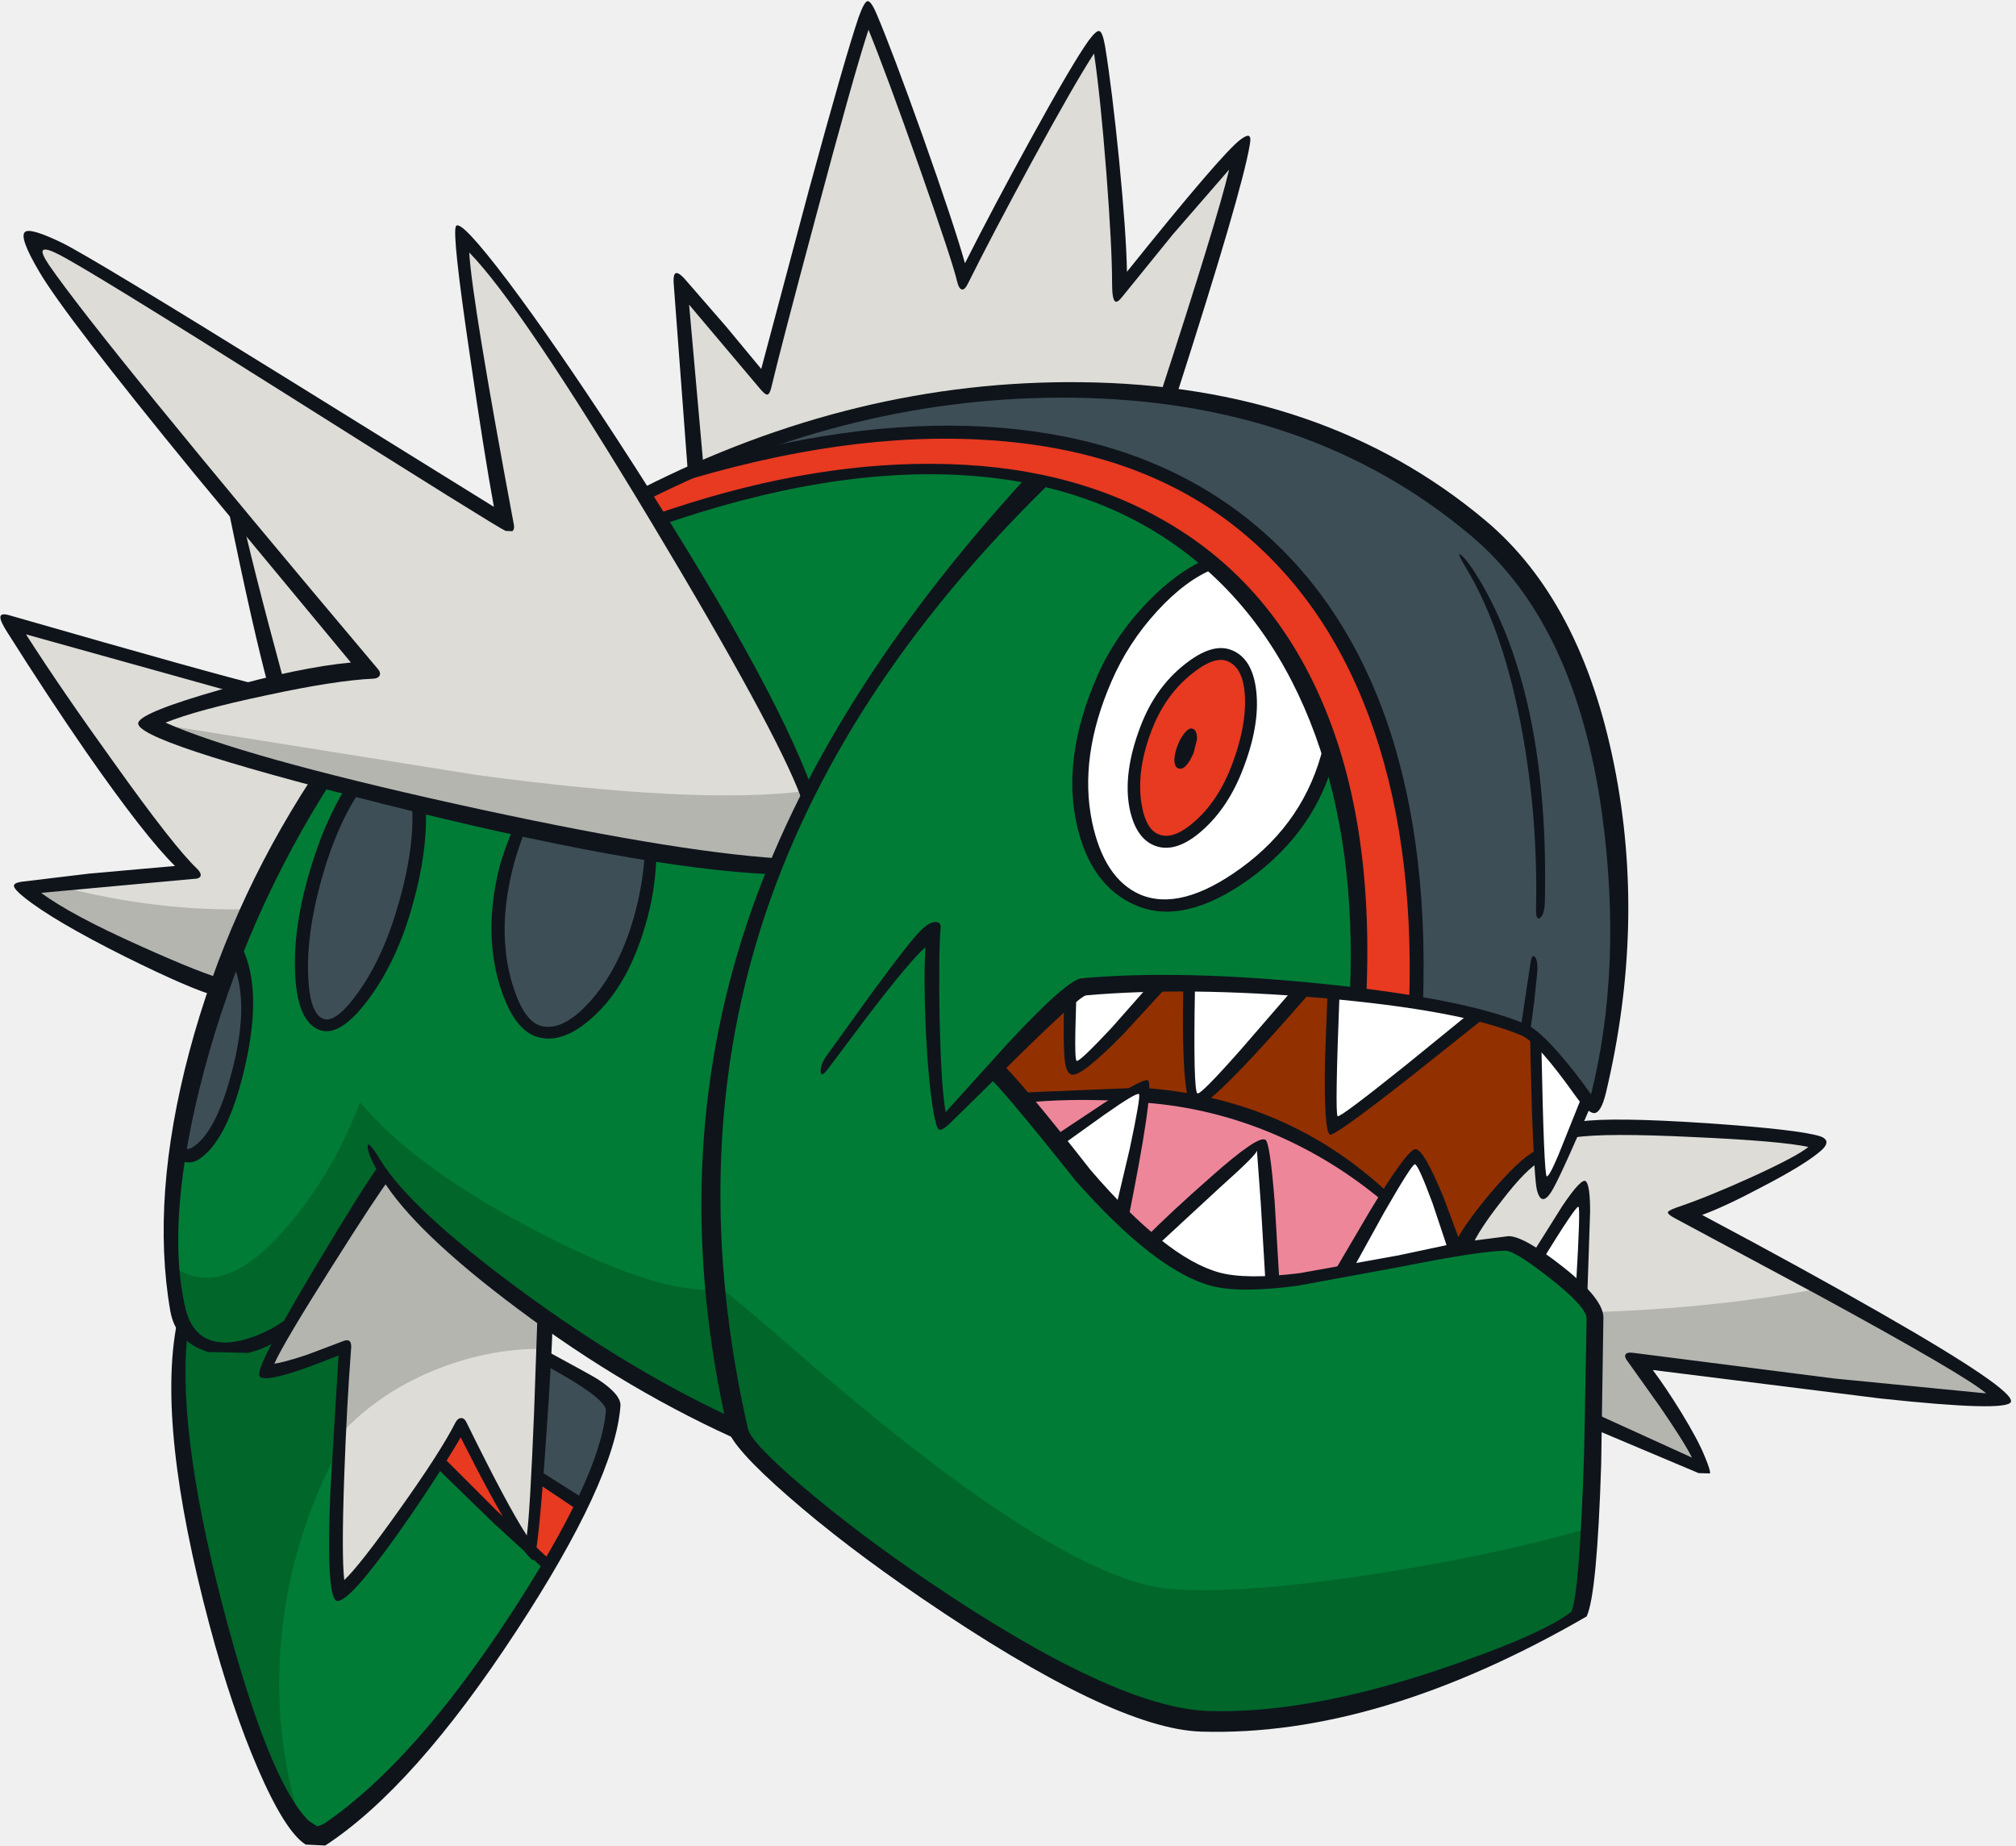
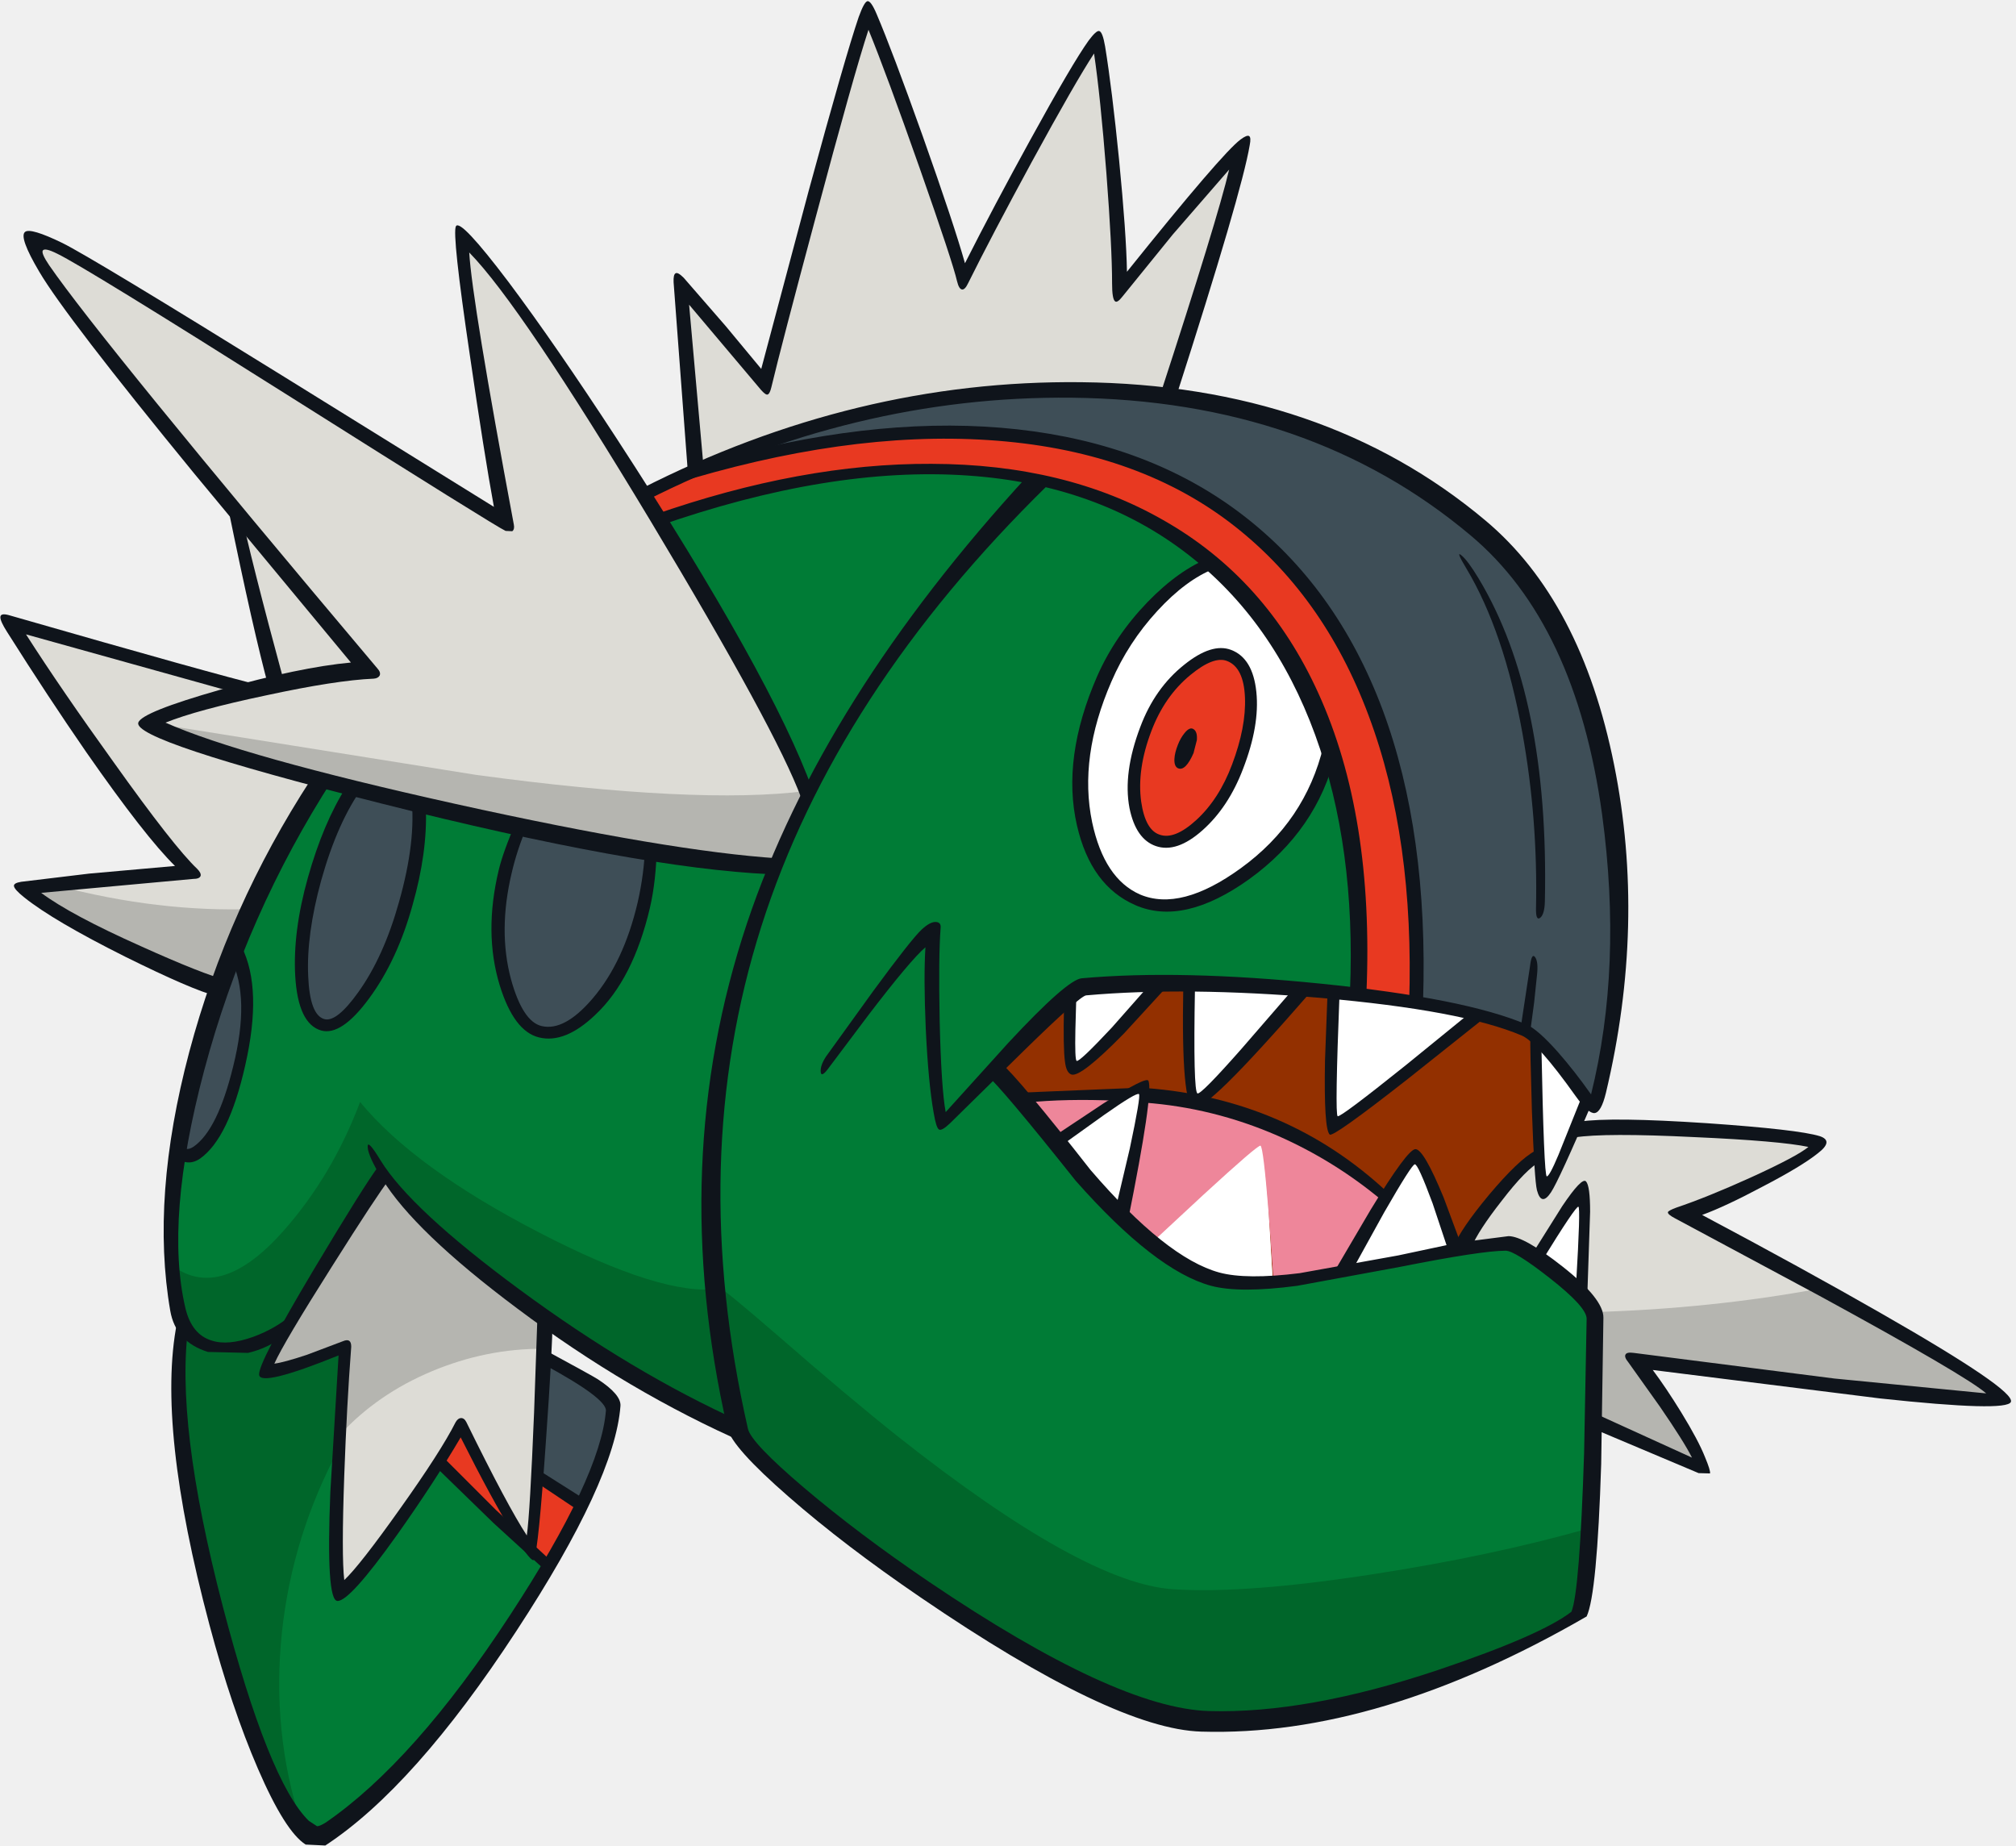
<svg xmlns="http://www.w3.org/2000/svg" version="1.1" width="319px" height="292px" viewBox="0.0 -0.15 318.5 291.65">
  <g>
    <path fill="#dddcd6" d="M237.9 196.6 L230.9 197.35 Q231.75 194.35 235.85 189.35 239.95 184.25 243.2 182.3 243.55 188.0 243.85 187.95 244.9 187.7 248.7 178.05 254.8 177.5 269.4 178.5 283.45 179.45 286.6 180.4 289.15 181.1 279.55 185.65 271.75 189.35 265.15 191.65 L293.25 206.65 Q316.1 219.2 315.45 220.8 315.1 221.7 290.6 218.8 L258.0 214.6 264.9 224.4 Q270.1 232.35 268.3 231.65 L251.5 224.05 251.85 206.75 Q251.85 206.05 245.85 201.4 239.65 196.6 237.9 196.6" />
    <path fill="#007c36" d="M127.7 125.55 Q125.45 120.0 118.6 107.65 112.1 95.85 103.8 82.1 138.5 70.0 164.7 76.1 140.5 99.7 127.7 125.55" />
    <path fill="#ffffff" d="M181.85 96.15 Q186.35 91.15 190.95 89.15 203.95 100.45 209.75 119.0 206.75 129.75 197.25 137.45 187.4 145.4 179.75 142.1 173.1 139.25 171.3 129.85 169.35 119.55 174.7 107.25 177.35 101.15 181.85 96.15" />
    <path fill="#3e4e57" d="M56.15 124.35 L65.95 126.75 Q66.45 133.55 63.9 142.75 61.45 151.4 57.35 157.2 53.5 162.55 50.95 161.85 48.05 161.05 47.7 154.3 47.35 147.5 49.8 138.8 52.35 129.95 56.15 124.35" />
    <path fill="#3e4e57" d="M79.85 155.1 Q77.65 147.15 79.9 137.65 80.8 133.85 82.25 130.4 L102.8 134.4 Q102.55 138.55 101.6 142.8 99.2 152.85 94.15 158.65 89.5 163.9 85.35 162.95 81.8 162.15 79.85 155.1" />
    <path fill="#3e4e57" d="M35.0 155.6 L37.3 149.6 Q40.65 157.8 36.45 171.35 34.7 176.9 32.45 180.05 30.05 183.4 28.15 182.35 30.0 169.35 35.0 155.6" />
    <path fill="#3e4e57" d="M91.85 237.35 L84.95 232.85 85.75 214.15 Q89.8 216.35 92.55 218.35 96.75 221.4 96.6 222.95 96.25 228.1 91.85 237.35" />
    <path fill="#007c36" d="M164.7 76.1 Q180.0 79.65 190.95 89.15 186.35 91.15 181.85 96.15 177.35 101.15 174.7 107.25 169.35 119.55 171.3 129.85 173.1 139.25 179.75 142.1 187.4 145.4 197.25 137.45 206.75 129.75 209.75 119.0 215.05 135.55 214.25 157.2 L195.4 155.5 Q176.4 154.25 171.5 156.3 169.4 157.2 164.85 161.4 L157.55 168.65 Q158.7 169.65 170.3 184.8 183.25 199.9 192.4 201.95 197.95 203.15 216.55 200.1 L237.9 196.6 Q240.85 196.55 246.25 201.4 251.5 206.05 251.65 208.35 250.85 251.3 249.05 255.2 244.8 258.9 227.85 264.6 206.85 271.7 190.95 271.25 176.25 270.8 146.4 250.65 134.95 242.9 126.3 235.5 117.8 228.3 117.25 225.95 L117.2 225.65 Q106.45 178.05 122.55 137.1 124.7 131.65 127.7 125.55 140.5 99.7 164.7 76.1" />
    <path fill="#dddcd6" d="M60.55 185.55 Q63.8 189.9 70.55 195.75 77.3 201.6 85.85 207.6 85.25 243.35 83.7 243.9 83.1 244.1 79.65 238.05 76.25 232.15 72.8 225.05 55.3 251.15 53.8 251.05 52.9 251.0 53.35 236.05 53.7 223.2 54.5 212.7 L48.05 215.1 Q42.9 216.8 42.1 216.25 41.5 215.85 49.3 203.15 56.45 191.4 60.55 185.55" />
    <path fill="#007c36" d="M51.1 123.0 L56.15 124.35 Q52.35 129.95 49.8 138.8 47.35 147.5 47.7 154.3 48.05 161.05 50.95 161.85 53.5 162.55 57.35 157.2 61.45 151.4 63.9 142.75 66.45 133.55 65.95 126.75 L82.25 130.4 Q80.8 133.85 79.9 137.65 77.65 147.15 79.85 155.1 81.8 162.15 85.35 162.95 89.5 163.9 94.15 158.65 99.2 152.85 101.6 142.8 102.55 138.55 102.8 134.4 L122.55 137.1 Q106.45 178.05 117.2 225.65 102.2 219.0 85.7 207.6 67.85 195.3 60.55 185.55 L53.9 195.7 Q48.95 203.55 45.75 209.05 39.65 213.65 34.35 212.65 29.5 211.7 28.35 206.9 26.0 196.9 28.15 182.35 30.05 183.4 32.45 180.05 34.7 176.9 36.45 171.35 40.65 157.8 37.3 149.6 42.95 135.65 51.1 123.0" />
    <path fill="#007c36" d="M69.3 230.9 L77.75 238.95 86.75 247.05 Q79.35 259.9 70.05 271.15 59.85 283.55 51.1 289.25 48.5 290.95 43.85 282.55 39.35 274.5 35.25 261.3 30.85 247.2 29.05 234.0 27.0 218.85 29.1 209.1 31.2 213.2 36.35 212.9 41.05 212.6 45.75 209.05 41.7 216.0 42.1 216.25 42.9 216.8 48.05 215.1 L54.5 212.7 Q53.7 223.2 53.35 236.05 52.9 251.0 53.8 251.05 54.85 251.1 60.15 244.1 64.85 237.85 69.3 230.9" />
    <path fill="#dddcd6" d="M6.9 42.35 Q4.95 39.45 5.7 38.6 6.45 37.75 9.4 39.15 17.05 42.9 47.0 61.85 76.35 80.4 79.65 81.9 77.4 69.5 75.9 60.35 72.95 42.8 73.05 37.65 79.5 42.3 100.85 76.95 121.6 110.75 127.7 125.55 124.7 131.65 122.55 137.1 105.4 135.75 72.65 128.55 36.3 120.6 23.95 114.1 27.95 111.6 41.15 108.9 52.9 106.5 58.95 106.25 L34.35 76.45 Q9.55 46.2 6.9 42.35" />
    <path fill="#933000" d="M187.85 155.7 L187.85 165.7 Q188.0 173.9 188.85 174.05 189.5 174.2 196.1 166.95 L205.55 156.45 210.8 156.85 210.4 168.7 Q210.2 177.6 210.7 177.65 211.55 177.7 220.45 170.65 L233.3 160.3 Q238.3 161.55 240.8 162.7 L242.7 164.05 Q242.6 172.2 243.2 182.3 239.95 184.25 235.85 189.35 231.75 194.35 230.9 197.35 L229.85 197.55 226.55 188.65 Q224.1 182.45 223.6 182.45 223.15 182.45 218.55 190.0 214.55 196.55 212.05 201.05 L201.1 202.5 200.35 189.85 Q199.65 181.05 199.3 180.8 198.95 180.5 192.0 186.65 185.4 192.5 181.95 196.0 L176.9 191.3 Q178.15 186.6 179.6 179.55 181.25 171.75 180.85 171.45 180.5 171.2 175.25 174.75 170.75 177.8 167.35 180.3 L161.8 173.3 157.55 168.65 Q165.95 160.05 169.05 157.7 L168.95 164.1 Q169.05 168.65 169.6 168.85 170.25 169.1 175.55 163.65 L182.9 155.75 187.85 155.7" />
    <path fill="#3e4e57" d="M163.95 61.45 Q204.5 59.95 232.95 83.75 247.05 95.6 252.85 121.85 258.85 149.1 251.8 175.15 249.45 171.55 246.7 168.2 242.9 163.6 240.8 162.7 L232.85 160.45 223.7 158.45 Q224.4 132.6 217.25 113.25 210.05 93.7 195.45 82.35 164.2 58.15 107.4 75.2 134.95 62.55 163.95 61.45" />
    <path fill="#ffffff" d="M210.8 156.85 L221.4 158.35 233.3 160.3 220.45 170.65 Q211.55 177.7 210.7 177.65 210.2 177.6 210.4 168.7 L210.8 156.85" />
    <path fill="#ffffff" d="M188.85 174.05 Q188.0 173.9 187.85 165.7 L187.85 155.7 205.55 156.45 196.1 166.95 Q189.5 174.2 188.85 174.05" />
    <path fill="#ffffff" d="M223.6 182.45 Q224.1 182.45 226.55 188.65 L229.85 197.55 221.25 199.25 212.05 201.05 Q214.55 196.55 218.55 190.0 223.15 182.45 223.6 182.45" />
+     <path fill="#ffffff" d="M181.95 196.0 Q185.4 192.5 192.0 186.65 198.95 180.5 199.3 180.8 199.65 181.05 200.35 189.85 L201.1 202.5 192.4 201.95 Q187.45 200.55 181.95 196.0" />
    <path fill="#ffffff" d="M182.9 155.75 L175.55 163.65 Q170.25 169.1 169.6 168.85 169.05 168.65 168.95 164.1 L169.05 157.7 Q170.8 156.3 171.5 156.3 L182.9 155.75" />
    <path fill="#ffffff" d="M167.35 180.3 Q170.75 177.8 175.25 174.75 180.5 171.2 180.85 171.45 181.25 171.75 179.6 179.55 178.15 186.6 176.9 191.3 172.65 186.95 167.35 180.3" />
    <path fill="#ffffff" d="M250.55 173.35 Q244.7 187.75 243.85 187.95 243.65 188.0 243.15 177.4 242.65 166.9 242.7 164.05 246.25 167.05 250.55 173.35" />
    <path fill="#dddcd6" d="M40.75 95.65 L37.15 80.15 Q57.9 105.2 58.95 106.25 54.1 106.4 43.95 108.4 L40.75 95.65" />
    <path fill="#dddcd6" d="M51.1 123.0 Q46.35 130.35 41.4 140.65 37.25 149.3 35.0 155.6 29.45 153.9 19.45 149.25 7.6 143.7 4.15 140.35 L16.5 139.0 30.45 137.9 Q26.5 134.15 15.9 119.2 6.45 105.9 1.95 98.55 29.55 106.5 40.05 109.25 27.25 112.0 23.95 114.1 30.5 117.55 51.1 123.0" />
    <path fill="#dddcd6" d="M176.6 46.2 Q180.45 41.3 186.45 34.15 194.0 25.2 195.7 23.9 194.65 29.95 189.95 45.0 L184.25 62.9 Q166.4 60.35 147.25 63.25 128.25 66.1 110.2 73.95 L108.95 59.95 107.7 45.5 Q110.85 48.65 120.9 60.9 123.05 52.05 128.8 30.65 135.6 5.45 137.15 2.05 139.7 7.75 145.5 23.85 151.7 41.15 152.1 44.25 156.45 35.45 163.6 22.45 171.55 8.0 173.45 6.05 174.55 12.1 175.7 26.85 176.8 41.3 176.6 46.2" />
    <path fill="#e83921" d="M83.7 243.9 Q84.25 243.7 84.95 232.85 L91.85 237.35 86.75 247.05 77.75 238.95 69.3 230.9 72.8 225.05 Q76.25 232.15 79.65 238.05 83.1 244.1 83.7 243.9" />
    <path fill="#e83921" d="M223.7 158.45 L214.25 157.2 Q215.15 133.4 209.8 117.3 204.25 100.75 190.95 89.15 175.75 75.95 153.25 74.25 131.15 72.6 103.8 82.1 L101.35 78.15 107.4 75.2 Q164.2 58.15 195.45 82.35 210.05 93.7 217.25 113.25 224.4 132.6 223.7 158.45" />
    <path fill="#e83921" d="M194.15 103.5 Q197.25 104.65 197.6 109.8 197.9 114.85 195.55 121.1 193.35 126.8 189.55 130.3 185.8 133.7 182.9 132.7 180.1 131.75 179.35 126.95 178.5 121.65 181.0 115.15 183.2 109.25 187.6 105.75 191.6 102.5 194.15 103.5" />
    <path fill="#ffffff" d="M250.0 188.75 L250.2 204.55 242.9 198.9 Q242.8 198.35 246.4 193.5 L250.0 188.75" />
    <path fill="#ee869a" d="M177.9 173.05 L166.65 180.1 161.35 173.5 172.8 172.75 177.9 173.05" />
    <path fill="#ee869a" d="M180.8 173.0 L187.8 174.3 Q195.6 175.85 199.65 177.05 203.8 178.25 210.6 182.85 L219.15 189.05 212.1 200.9 201.2 202.1 200.45 191.6 Q199.6 181.05 199.15 180.9 198.7 180.8 190.2 188.6 L181.8 196.4 177.25 191.55 180.8 173.0" />
    <path fill="#b5b5b0" d="M287.45 203.5 Q316.2 218.95 315.45 220.8 315.1 221.7 290.6 218.8 L258.0 214.6 264.9 224.4 Q270.1 232.35 268.3 231.65 L251.5 224.05 251.85 207.2 Q270.45 206.65 287.45 203.5" />
    <path fill="#b5b5b0" d="M60.55 185.55 Q63.8 189.9 70.55 195.75 77.3 201.6 85.85 207.6 L85.8 213.0 Q76.8 212.95 68.2 216.55 59.6 220.15 53.7 226.55 54.05 218.75 54.5 212.7 L48.05 215.1 Q42.9 216.8 42.1 216.25 41.5 215.85 49.3 203.15 56.45 191.4 60.55 185.55" />
    <path fill="#00662a" d="M45.75 209.05 Q41.7 216.0 42.1 216.25 42.9 216.8 48.05 215.1 L54.5 212.7 53.6 228.6 Q46.15 242.4 44.5 257.8 42.85 273.55 47.5 287.9 44.2 284.4 40.25 275.05 36.25 265.6 33.15 254.0 25.6 225.65 29.1 209.1 31.2 213.2 36.35 212.9 41.05 212.6 45.75 209.05" />
    <path fill="#b5b5b0" d="M23.2 114.0 L75.15 122.3 Q110.2 127.05 127.4 124.85 L122.55 137.1 Q108.5 135.95 77.15 129.25 40.35 121.35 23.2 114.0" />
    <path fill="#b5b5b0" d="M8.9 139.8 Q25.05 144.05 40.1 143.5 36.7 150.8 35.0 155.6 29.45 153.9 19.45 149.25 7.6 143.7 4.15 140.35 L8.9 139.8" />
    <path fill="#00662a" d="M122.85 210.9 Q134.1 220.7 141.9 226.9 171.25 250.1 185.35 251.0 196.85 251.75 217.1 248.6 235.55 245.75 250.6 241.5 249.9 253.25 249.05 255.2 244.8 258.9 227.85 264.6 206.85 271.7 190.95 271.25 176.25 270.8 146.4 250.65 134.95 242.9 126.3 235.5 117.8 228.3 117.25 225.95 L117.2 225.65 Q114.7 214.85 113.6 203.5 L113.85 203.5 Q114.4 203.6 122.85 210.9" />
    <path fill="#00662a" d="M60.55 185.55 L53.9 195.7 Q48.95 203.55 45.75 209.05 39.65 213.65 34.35 212.65 29.5 211.7 28.35 206.9 27.6 203.7 27.3 199.95 34.95 205.5 44.85 194.25 52.5 185.55 56.85 174.0 65.4 184.4 85.1 194.6 104.75 204.8 113.6 203.5 114.7 214.85 117.2 225.65 102.2 219.0 85.7 207.6 67.85 195.3 60.55 185.55" />
    <path fill="#0f141b" d="M60.3 186.1 Q58.15 182.6 58.05 181.15 57.95 179.7 60.1 183.25 64.85 190.95 82.0 203.6 99.9 216.8 117.1 224.55 117.4 224.65 117.9 226.45 118.4 228.2 118.05 228.05 99.3 219.85 81.65 206.6 65.4 194.45 60.3 186.1" />
    <path fill="#0f141b" d="M49.1 123.0 L50.85 122.9 Q52.3 122.75 52.6 122.9 38.8 144.3 32.2 169.05 25.95 192.6 29.25 206.6 30.25 210.75 33.4 211.7 35.95 212.55 40.0 211.1 43.5 209.8 46.0 207.65 46.3 207.45 45.75 209.05 L45.0 210.85 Q42.35 212.9 39.15 213.65 L32.8 213.5 Q27.7 211.9 26.85 207.0 23.75 189.1 29.85 166.1 35.95 143.2 49.1 123.0" />
    <path fill="#0f141b" d="M232.35 84.45 Q206.95 63.1 169.3 62.7 134.9 62.35 101.95 79.0 L101.25 77.1 Q135.15 59.85 170.8 60.25 209.15 60.65 234.7 82.1 249.85 94.8 255.05 120.75 260.1 145.9 253.75 172.55 253.0 175.65 251.95 175.75 250.95 175.85 248.95 173.05 242.9 164.55 240.45 163.5 231.05 159.5 208.7 157.55 187.35 155.75 171.6 157.15 170.6 157.25 161.75 165.9 L150.1 177.35 Q148.8 178.6 148.35 178.35 147.9 178.1 147.5 175.7 146.65 170.9 146.25 162.35 145.9 154.3 146.2 149.55 143.85 151.55 137.2 160.25 L131.0 168.5 Q129.75 170.25 129.65 169.25 129.55 168.25 130.5 166.8 L138.0 156.4 Q143.95 148.3 145.6 146.75 146.95 145.5 147.85 145.55 148.7 145.6 148.6 146.5 148.25 151.05 148.45 161.15 148.7 171.85 149.4 175.6 L159.3 164.65 Q168.6 154.65 170.9 154.45 186.45 153.05 208.7 155.3 231.45 157.6 241.2 161.75 243.0 162.55 246.15 166.1 248.75 169.05 251.4 172.8 256.4 152.65 253.15 128.6 249.0 98.4 232.35 84.45" />
    <path fill="#0f141b" d="M72.0 35.6 Q72.7 34.35 80.3 44.4 87.65 54.2 97.4 69.15 121.85 106.7 128.35 124.65 128.45 125.0 127.6 125.65 126.7 126.25 126.55 125.9 122.65 115.3 102.8 82.25 82.2 48.0 74.1 39.75 74.55 47.45 81.15 82.75 81.3 83.5 80.9 83.8 L79.85 83.75 Q78.45 83.15 46.05 62.7 13.35 42.05 9.0 39.95 7.0 38.95 6.7 39.45 6.45 39.9 7.7 41.75 16.05 53.85 59.6 105.5 60.15 106.1 59.95 106.6 59.7 107.05 59.0 107.1 53.05 107.35 41.95 109.75 31.05 112.05 26.1 114.05 38.15 119.4 71.95 126.9 105.85 134.4 123.0 135.5 123.4 135.5 122.7 136.75 122.0 138.05 121.65 138.0 100.75 137.05 60.1 126.8 20.9 116.9 21.8 114.05 22.3 112.4 34.75 108.85 47.3 105.3 55.4 104.55 L30.65 74.7 Q10.3 49.85 6.15 42.8 2.9 37.3 3.9 36.5 4.75 35.8 9.8 38.25 14.45 40.55 45.1 59.55 L78.0 79.95 Q76.45 71.5 74.2 56.0 71.35 36.75 72.0 35.6" />
    <path fill="#0f141b" d="M36.0 80.15 Q35.95 79.8 36.85 79.6 37.75 79.4 37.8 79.75 39.55 88.15 44.95 108.05 45.05 108.45 43.8 108.75 L42.45 108.65 Q40.0 99.7 36.0 80.15" />
    <path fill="#0f141b" d="M0.0 97.4 Q0.0 96.7 1.3 97.05 34.35 106.55 40.9 108.1 41.3 108.2 39.9 108.95 38.5 109.7 37.95 109.55 L4.05 100.1 Q9.65 108.85 17.9 120.3 27.45 133.7 31.1 137.15 31.75 137.8 31.65 138.25 31.5 138.75 30.45 138.75 L6.45 140.95 Q11.15 144.45 22.25 149.4 32.0 153.8 35.9 154.8 36.2 154.9 35.35 156.1 L34.1 157.25 Q30.25 156.25 19.75 151.05 8.35 145.35 3.75 141.65 2.25 140.45 2.15 139.9 2.05 139.4 3.3 139.2 L14.1 137.9 27.6 136.7 Q22.9 132.1 13.6 118.75 7.55 110.0 1.05 99.7 0.0 98.05 0.0 97.4" />
    <path fill="#0f141b" d="M59.8 184.1 Q60.0 183.8 60.8 184.95 L61.45 186.25 Q59.6 188.6 52.4 200.0 44.8 212.0 43.3 215.35 44.85 215.15 48.45 213.95 L54.15 211.8 Q55.45 211.25 55.45 212.65 L55.45 212.7 Q54.75 221.85 54.35 233.0 53.9 245.75 54.35 249.55 56.8 247.25 63.15 238.3 69.6 229.25 71.95 224.6 72.3 224.0 72.75 223.95 73.3 223.9 73.65 224.6 80.15 237.85 83.2 242.5 83.7 239.0 84.35 223.05 L84.9 207.3 86.05 207.8 Q87.2 208.35 87.25 208.65 87.3 212.35 86.2 227.9 85.05 244.5 84.35 246.3 84.05 247.05 81.1 242.35 77.7 236.85 72.75 227.0 68.55 234.15 62.7 242.4 55.15 253.0 53.25 252.85 51.45 252.7 52.15 235.65 L53.45 214.05 Q41.2 219.0 40.9 217.15 40.6 215.45 49.55 200.45 57.5 187.15 59.8 184.1" />
    <path fill="#0f141b" d="M196.0 21.9 Q197.0 21.15 197.35 21.35 197.7 21.55 197.45 22.8 196.2 30.25 185.8 62.6 185.75 63.0 184.45 62.9 183.15 62.8 183.25 62.4 192.35 34.5 194.2 26.65 L185.3 36.9 177.35 46.7 Q176.5 47.8 176.15 47.45 175.7 47.05 175.7 44.65 175.7 38.95 174.8 27.2 173.85 15.05 172.85 8.3 169.9 12.8 163.0 25.45 156.65 37.15 152.95 44.6 152.45 45.65 152.0 45.6 151.5 45.55 151.2 44.3 150.5 41.25 145.3 26.45 140.0 11.4 137.2 4.55 134.9 11.55 128.8 34.4 123.45 54.35 121.85 61.05 121.6 62.1 121.25 62.2 120.95 62.3 120.2 61.45 L108.85 48.0 111.15 73.85 111.15 73.9 Q111.15 74.3 109.9 74.55 L108.65 74.45 106.4 44.45 Q106.35 43.25 106.7 43.05 107.05 42.8 108.0 43.75 L114.65 51.4 120.25 58.15 127.75 30.0 Q133.55 8.7 135.65 2.55 136.5 0.2 137.0 0.05 137.55 -0.15 138.5 2.1 140.95 7.85 145.75 21.3 150.75 35.4 152.45 41.45 156.95 32.55 162.75 22.0 169.45 9.8 172.0 6.25 173.2 4.65 173.65 4.75 174.2 4.85 174.6 7.2 175.7 14.0 176.8 25.05 177.95 36.8 178.05 42.8 193.1 24.05 196.0 21.9" />
    <path fill="#0f141b" d="M215.9 156.75 Q215.85 157.15 214.6 157.05 213.3 156.95 213.3 156.55 214.25 133.7 207.8 116.0 201.2 97.9 187.6 87.4 173.35 76.4 152.9 75.0 131.05 73.5 103.8 83.05 103.4 83.15 103.15 82.3 102.85 81.4 103.2 81.25 126.6 73.05 147.15 73.15 168.35 73.2 183.8 82.05 200.1 91.3 208.3 109.4 217.1 128.75 215.9 156.75" />
    <path fill="#0f141b" d="M224.85 158.05 Q224.85 158.45 223.75 158.6 222.65 158.8 222.65 158.4 223.5 132.3 216.25 112.95 209.05 93.65 194.35 82.45 179.15 70.9 156.2 69.4 133.5 67.9 106.05 76.45 105.35 76.65 109.3 74.55 113.2 72.45 114.85 72.05 139.95 65.4 160.75 67.7 181.55 70.0 196.1 81.05 211.15 92.5 218.45 112.0 225.7 131.5 224.85 158.05" />
    <path fill="#0f141b" d="M241.75 152.55 Q242.0 150.4 242.55 151.1 243.1 151.85 242.85 154.0 L242.4 158.3 241.75 163.15 240.95 163.2 Q240.2 162.85 240.25 162.45 L241.75 152.55" />
    <path fill="#0f141b" d="M231.7 89.7 Q229.95 86.8 230.9 87.6 231.9 88.4 233.65 91.3 244.8 109.85 244.1 142.3 244.05 144.35 243.35 144.9 242.65 145.4 242.7 143.35 243.0 129.3 240.55 115.7 237.65 99.65 231.7 89.7" />
    <path fill="#0f141b" d="M237.25 189.65 Q233.6 194.3 232.5 196.95 L230.95 197.3 Q229.5 197.25 229.65 196.9 230.8 194.05 235.25 188.7 239.95 183.1 242.6 181.7 242.95 181.5 243.35 182.35 243.8 183.15 243.45 183.35 241.15 184.55 237.25 189.65" />
    <path fill="#0f141b" d="M182.95 155.75 L184.25 155.9 177.6 163.15 Q170.7 170.2 169.25 169.65 168.45 169.35 168.25 167.6 167.95 165.45 168.1 158.8 L170.05 157.2 169.9 162.6 Q169.8 167.35 170.1 167.5 170.5 167.75 175.65 162.25 L182.05 155.0 Q181.85 155.3 182.95 155.75" />
    <path fill="#0f141b" d="M186.95 155.9 L188.8 155.95 Q188.5 172.35 189.2 172.65 189.8 172.8 196.15 165.6 L204.9 155.5 207.1 156.6 Q198.3 166.7 193.9 171.0 189.8 175.0 188.65 174.9 186.6 174.65 186.95 155.9" />
    <path fill="#0f141b" d="M233.55 160.2 Q234.55 160.8 234.2 161.0 L222.45 170.35 Q210.65 179.6 210.1 179.15 209.15 178.3 209.35 167.45 L209.75 156.8 Q209.8 156.45 210.7 156.45 211.65 156.45 211.65 156.8 210.9 175.95 211.35 176.25 211.8 176.45 222.1 168.2 L232.3 159.9 Q232.6 159.65 233.55 160.2" />
    <path fill="#0f141b" d="M241.8 163.75 Q241.85 163.45 242.7 164.25 L243.55 165.1 Q243.95 185.65 244.4 185.75 244.8 185.8 246.25 182.35 L249.9 173.25 Q251.9 173.3 251.7 173.8 246.3 186.45 245.05 188.3 243.55 190.55 242.85 187.95 242.45 186.4 242.05 175.35 241.75 165.25 241.8 163.75" />
    <path fill="#0f141b" d="M166.7 179.3 L174.3 174.25 Q181.15 169.9 181.45 170.65 182.25 172.65 178.2 192.8 178.05 193.3 176.15 191.3 L178.5 181.35 Q180.25 173.1 179.95 172.75 179.55 172.45 174.5 176.0 L167.8 180.8 Q167.5 181.05 166.95 180.3 166.4 179.55 166.7 179.3" />
    <path fill="#0f141b" d="M216.55 191.05 Q222.4 181.45 223.65 181.45 224.95 181.45 228.1 189.1 L231.0 196.9 Q231.1 197.3 230.05 197.65 229.0 198.05 228.9 197.65 L226.35 190.0 Q224.05 183.8 223.55 183.85 223.1 183.8 218.7 191.45 L213.4 201.05 211.95 201.25 Q210.65 201.1 210.85 200.75 L216.55 191.05" />
    <path fill="#0f141b" d="M246.85 190.45 Q249.95 185.85 250.6 186.55 251.25 187.25 251.25 191.35 L250.8 204.8 249.05 202.5 Q249.75 190.65 249.4 190.55 249.0 190.4 243.55 199.25 243.35 199.6 242.55 199.1 241.75 198.6 241.95 198.25 L246.85 190.45" />
    <path fill="#0f141b" d="M249.6 177.1 Q254.6 176.35 269.7 177.35 284.15 178.35 287.55 179.4 289.8 180.15 287.25 182.1 284.7 184.15 278.55 187.35 272.65 190.5 268.95 191.85 284.95 200.35 297.25 207.4 318.5 219.55 317.75 221.4 317.1 223.0 297.1 220.85 L261.15 216.35 Q263.25 219.15 265.65 223.05 268.35 227.45 269.4 230.1 270.3 232.25 270.2 232.7 L268.4 232.65 251.45 225.5 Q251.1 225.35 251.2 224.15 251.3 222.9 251.65 223.05 L267.35 230.2 Q266.1 227.7 262.25 222.1 L257.3 215.15 Q256.6 214.3 256.85 213.9 257.05 213.5 258.15 213.65 L289.85 217.7 313.85 220.05 Q310.65 217.25 287.35 204.55 L264.7 192.4 Q263.45 191.75 263.55 191.4 263.65 191.15 264.85 190.7 269.75 189.05 276.6 185.95 283.95 182.6 285.75 181.1 281.25 180.15 267.75 179.55 253.55 178.85 248.8 179.6 248.45 179.7 248.85 178.45 249.25 177.2 249.6 177.1" />
    <path fill="#0f141b" d="M95.7 222.8 Q95.85 220.85 85.75 215.4 L86.25 213.3 Q93.45 217.2 94.4 217.8 98.15 220.25 98.0 222.05 97.1 233.85 81.55 257.6 65.4 282.3 51.35 291.5 L48.25 291.35 Q45.0 289.3 40.7 279.35 36.55 269.75 33.05 256.65 24.7 225.3 27.9 208.95 28.0 208.6 28.9 208.7 29.85 208.85 29.75 209.2 27.55 224.55 35.15 253.7 42.4 281.4 48.75 287.6 L50.05 288.45 Q50.5 288.45 51.45 287.85 65.45 278.2 80.55 255.1 94.85 233.25 95.7 222.8" />
    <path fill="#0f141b" d="M86.9 246.4 Q87.2 246.65 86.75 247.4 86.3 248.15 86.0 247.9 L77.95 240.55 68.95 231.8 Q68.75 231.6 69.1 230.6 69.45 229.6 69.7 229.85 L78.35 238.5 86.9 246.4" />
    <path fill="#0f141b" d="M85.0 234.3 Q84.65 234.1 84.85 233.15 85.0 232.15 85.35 232.35 L91.9 236.5 Q92.25 236.7 91.9 237.65 91.55 238.65 91.2 238.45 L85.0 234.3" />
    <path fill="#0f141b" d="M36.45 151.4 Q36.25 151.05 37.15 150.1 38.0 149.15 38.15 149.5 41.45 156.15 38.7 168.2 36.1 179.75 31.55 182.95 29.4 184.4 27.35 182.35 27.1 182.05 27.75 181.4 28.45 180.75 28.7 181.05 29.45 181.8 30.55 181.05 34.35 178.4 36.8 168.35 39.5 157.5 36.45 151.4" />
    <path fill="#0f141b" d="M67.25 127.55 Q67.5 134.6 65.15 142.85 62.75 151.55 58.3 157.6 53.9 163.6 50.7 162.7 47.05 161.65 46.6 154.1 46.2 147.1 48.6 138.55 51.05 129.85 54.7 124.15 L56.1 124.05 57.3 124.2 Q53.3 129.7 50.7 139.0 48.35 147.55 48.65 154.1 48.9 160.25 51.2 160.9 53.15 161.45 56.6 156.6 60.6 151.0 63.0 142.4 65.75 132.7 64.95 125.8 L66.1 126.45 67.25 127.55" />
    <path fill="#0f141b" d="M78.9 155.5 Q76.4 147.25 78.75 137.4 79.4 134.6 81.55 129.6 81.65 129.45 82.4 130.0 83.15 130.5 83.25 130.4 81.65 134.15 80.8 137.85 78.65 146.95 80.7 154.6 82.55 161.3 85.55 162.0 89.15 162.85 93.6 157.65 98.5 151.9 100.7 142.55 101.75 138.0 101.9 133.45 L102.85 133.5 Q103.8 133.3 103.75 133.5 103.65 139.05 102.65 143.35 100.0 154.6 94.05 160.2 89.25 164.8 85.15 163.8 81.15 162.85 78.9 155.5" />
    <path fill="#0f141b" d="M181.3 95.0 Q186.3 89.85 191.25 87.95 L191.9 89.7 Q187.4 91.45 182.85 96.4 178.25 101.4 175.6 107.55 170.4 119.5 172.55 129.8 174.45 138.7 180.1 141.2 186.55 143.95 196.05 137.05 206.25 129.65 209.1 117.75 L211.05 118.9 Q208.1 131.05 197.35 138.8 187.0 146.2 179.4 142.9 172.35 139.85 170.15 130.3 167.7 119.65 173.35 106.7 176.15 100.35 181.3 95.0" />
-     <path fill="#0f141b" d="M198.5 109.2 Q199.05 114.5 196.4 121.35 194.1 127.4 190.0 131.05 185.9 134.7 182.6 133.55 179.45 132.45 178.45 127.55 177.4 122.0 180.15 114.75 182.45 108.6 187.1 104.9 191.45 101.4 194.5 102.55 197.95 103.85 198.5 109.2 M193.85 104.3 Q191.75 103.5 188.1 106.5 184.0 109.85 181.9 115.4 179.6 121.45 180.3 126.55 180.95 131.0 183.2 131.75 185.55 132.6 189.0 129.45 192.6 126.15 194.65 120.7 196.9 114.75 196.7 110.05 196.5 105.3 193.85 104.3" />
+     <path fill="#0f141b" d="M196.7 110.05 Q196.5 105.3 193.85 104.3 191.75 103.5 188.1 106.5 184.0 109.85 181.9 115.4 179.6 121.45 180.3 126.55 180.95 131.0 183.2 131.75 185.55 132.6 189.0 129.45 192.6 126.15 194.65 120.7 196.9 114.75 196.7 110.05 M198.5 109.2 Q199.05 114.5 196.4 121.35 194.1 127.4 190.0 131.05 185.9 134.7 182.6 133.55 179.45 132.45 178.45 127.55 177.4 122.0 180.15 114.75 182.45 108.6 187.1 104.9 191.45 101.4 194.5 102.55 197.95 103.85 198.5 109.2" />
    <path fill="#0f141b" d="M186.1 117.55 Q186.5 116.5 187.15 115.7 188.0 114.65 188.6 115.1 189.2 115.5 189.1 116.8 L188.6 118.75 188.6 118.8 Q187.3 121.8 186.1 121.25 185.5 120.95 185.55 119.8 185.6 118.8 186.1 117.55" />
-     <path fill="#ffffff" d="M192.0 186.65 Q198.95 180.5 199.3 180.8 199.65 181.05 200.35 189.85 L201.1 202.5 192.4 201.95 Q187.45 200.55 181.95 196.0 185.4 192.5 192.0 186.65" />
    <path fill="#0f141b" d="M162.45 74.95 Q162.7 74.65 164.3 75.45 165.85 76.25 165.55 76.5 132.0 109.35 120.25 146.3 108.5 183.25 118.15 225.65 118.65 227.85 127.0 234.95 135.6 242.25 146.8 249.85 176.3 269.8 191.0 270.25 206.5 270.7 227.25 263.75 243.55 258.25 248.3 254.55 249.6 251.35 250.3 229.45 L250.7 208.25 Q250.7 206.4 244.9 201.85 239.35 197.5 237.9 197.5 234.1 197.5 221.25 200.05 L204.95 203.05 Q195.85 204.25 191.35 203.05 182.5 200.65 169.95 186.45 158.25 171.75 155.8 169.65 156.1 169.9 157.25 169.0 158.4 168.05 158.1 167.8 160.9 170.2 172.3 184.75 184.25 198.65 192.65 200.95 196.9 202.1 205.35 201.05 L220.9 198.25 230.55 196.2 238.35 195.2 Q240.8 195.2 246.95 200.05 253.4 205.15 253.35 208.1 L253.0 231.2 Q252.35 251.8 250.7 255.3 217.75 274.35 189.8 273.5 175.9 273.1 145.45 252.3 133.35 244.05 124.55 236.35 115.6 228.55 114.9 225.55 105.35 183.6 118.0 145.75 129.85 110.4 162.45 74.95" />
    <path fill="#0f141b" d="M181.1 171.8 Q203.35 173.5 219.15 188.2 219.4 188.45 218.95 189.05 L218.35 189.55 Q210.8 183.25 201.8 179.3 191.65 174.9 180.8 174.1 180.45 174.05 180.6 172.9 180.75 171.75 181.1 171.8" />
    <path fill="#0f141b" d="M162.05 174.1 L161.0 173.35 Q160.25 172.6 160.6 172.55 L178.7 171.8 Q179.05 171.8 177.9 172.8 L176.45 173.8 Q168.45 173.45 162.05 174.1" />
-     <path fill="#0f141b" d="M198.6 181.75 L198.55 181.7 Q198.8 182.1 192.7 187.55 L182.75 196.75 182.7 196.85 181.15 195.3 Q184.6 191.75 191.25 185.9 198.9 179.1 199.95 180.0 L199.9 179.95 Q200.65 180.2 201.4 189.85 L202.15 202.55 199.95 202.6 199.2 190.0 198.6 181.75" />
  </g>
</svg>
